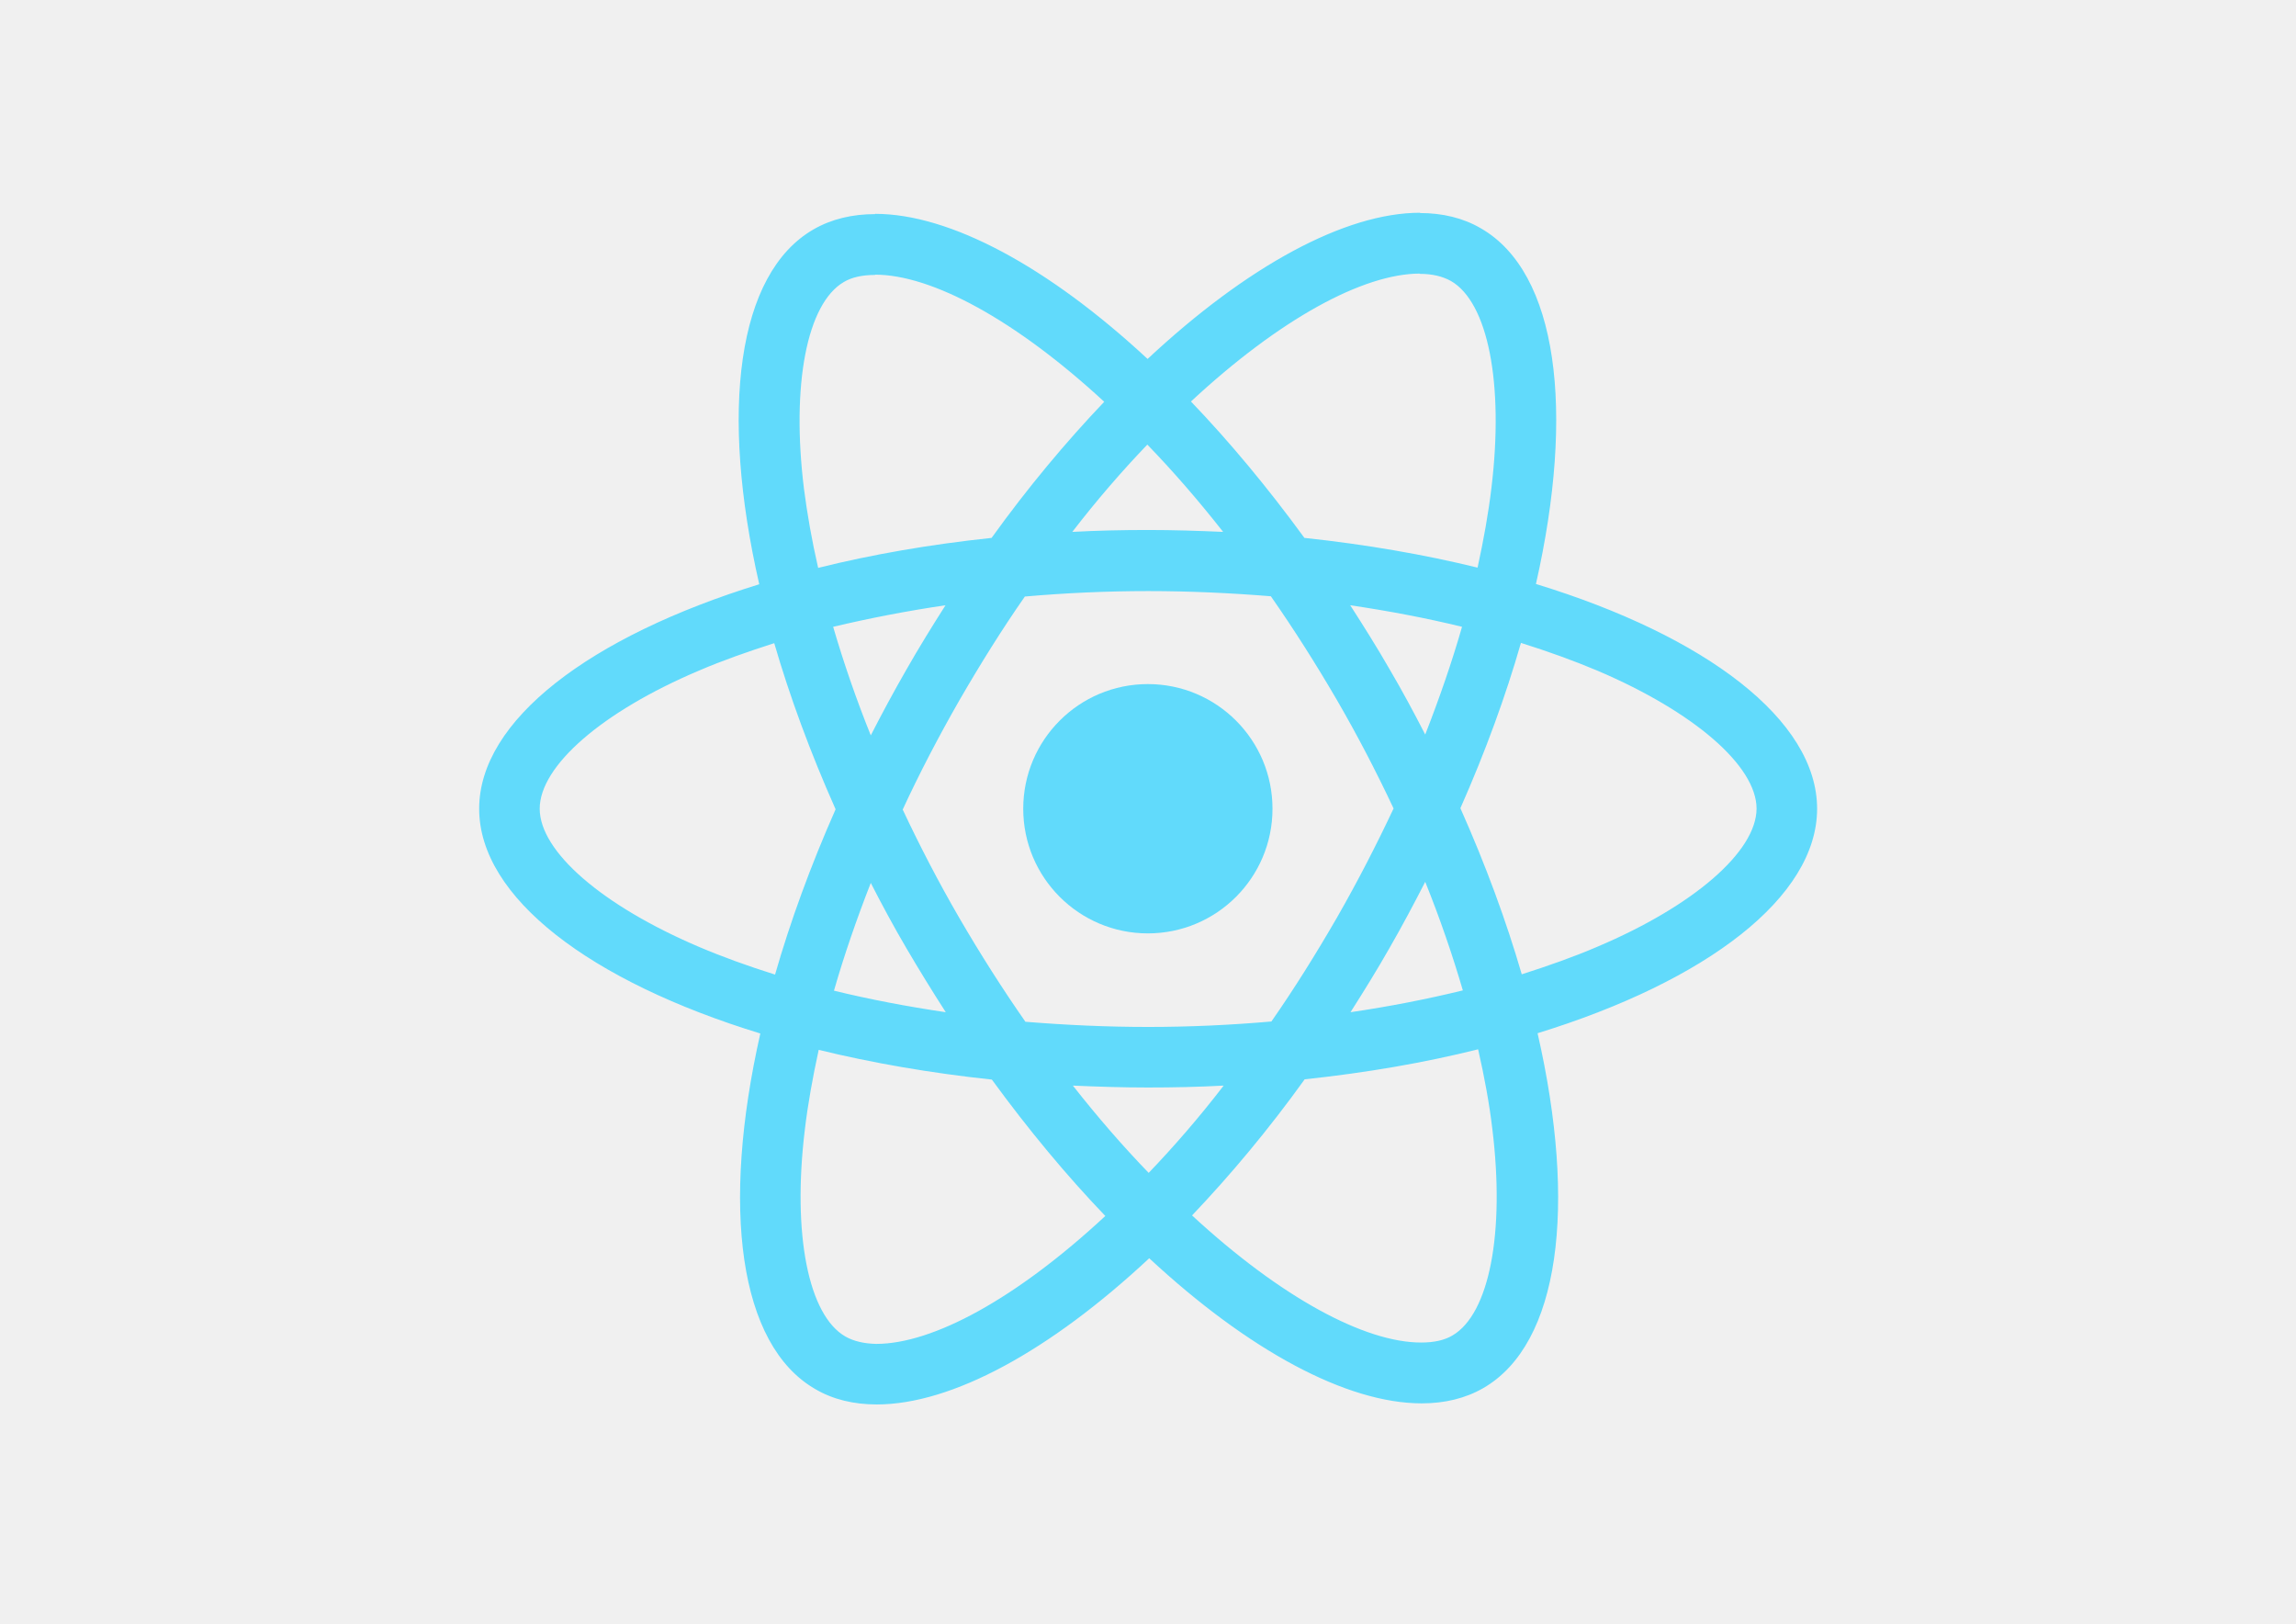
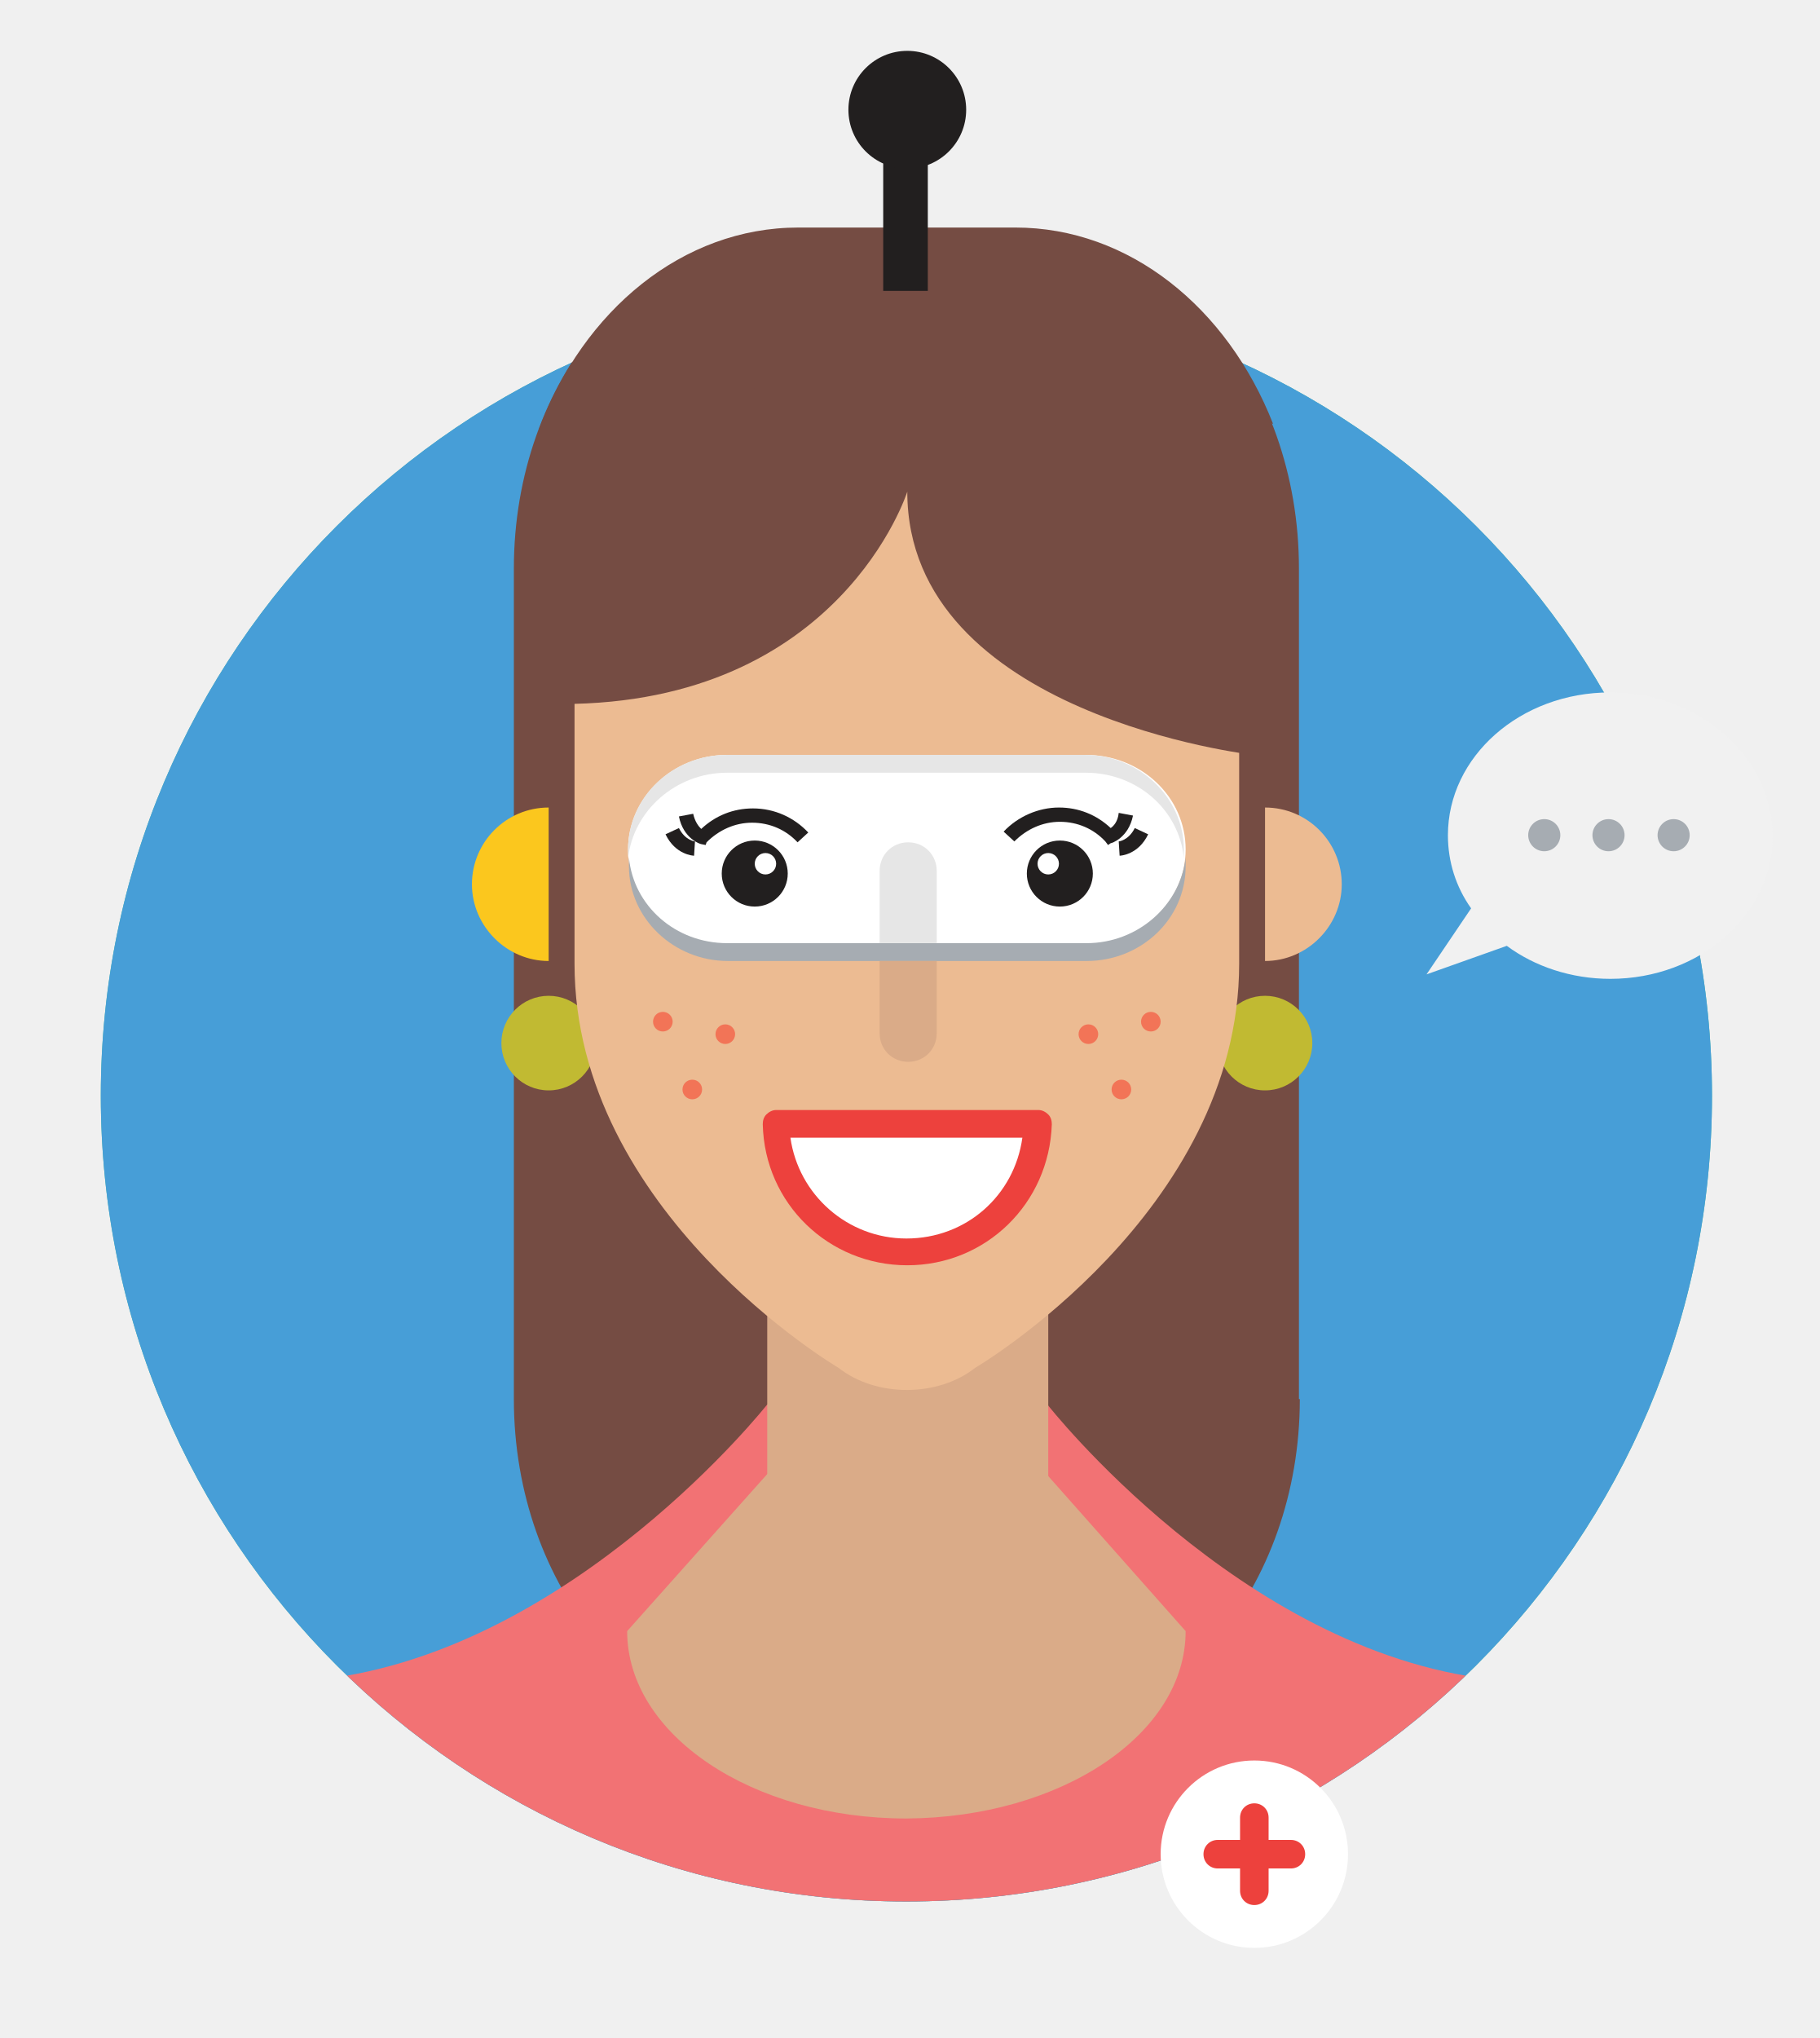
- <svg xmlns="http://www.w3.org/2000/svg" viewBox="0 0 841.9 595.3">
-   <g fill="#61DAFB">
-     <path d="M666.3 296.5c0-32.5-40.7-63.3-103.1-82.4 14.4-63.6 8-114.2-20.2-130.4-6.5-3.8-14.1-5.6-22.4-5.6v22.3c4.6 0 8.3.9 11.4 2.6 13.6 7.8 19.5 37.5 14.9 75.7-1.1 9.4-2.9 19.3-5.1 29.4-19.6-4.8-41-8.5-63.5-10.9-13.5-18.5-27.5-35.3-41.6-50 32.6-30.3 63.2-46.9 84-46.9V78c-27.5 0-63.5 19.6-99.9 53.6-36.4-33.8-72.4-53.2-99.9-53.2v22.3c20.7 0 51.4 16.5 84 46.6-14 14.7-28 31.4-41.3 49.9-22.6 2.4-44 6.1-63.6 11-2.3-10-4-19.7-5.2-29-4.7-38.2 1.1-67.9 14.6-75.8 3-1.8 6.9-2.6 11.5-2.6V78.5c-8.4 0-16 1.8-22.6 5.6-28.1 16.2-34.4 66.7-19.9 130.1-62.2 19.2-102.7 49.9-102.7 82.3 0 32.5 40.7 63.3 103.1 82.4-14.4 63.6-8 114.2 20.2 130.4 6.5 3.8 14.1 5.6 22.5 5.6 27.5 0 63.5-19.6 99.9-53.6 36.4 33.8 72.4 53.2 99.9 53.2 8.4 0 16-1.8 22.6-5.6 28.1-16.2 34.4-66.7 19.9-130.1 62-19.1 102.5-49.9 102.5-82.3zm-130.2-66.7c-3.7 12.9-8.3 26.2-13.5 39.5-4.1-8-8.4-16-13.1-24-4.6-8-9.5-15.8-14.4-23.4 14.2 2.1 27.9 4.7 41 7.9zm-45.8 106.5c-7.8 13.5-15.8 26.3-24.1 38.2-14.9 1.3-30 2-45.2 2-15.1 0-30.2-.7-45-1.9-8.3-11.9-16.4-24.6-24.2-38-7.6-13.1-14.5-26.4-20.8-39.8 6.2-13.4 13.2-26.8 20.7-39.9 7.8-13.5 15.8-26.3 24.1-38.2 14.9-1.3 30-2 45.2-2 15.1 0 30.2.7 45 1.9 8.3 11.9 16.4 24.6 24.2 38 7.6 13.1 14.5 26.4 20.8 39.8-6.3 13.4-13.2 26.8-20.7 39.9zm32.3-13c5.4 13.4 10 26.8 13.8 39.8-13.1 3.2-26.9 5.9-41.2 8 4.9-7.7 9.8-15.6 14.4-23.7 4.6-8 8.9-16.1 13-24.1zM421.2 430c-9.3-9.6-18.6-20.3-27.8-32 9 .4 18.2.7 27.5.7 9.4 0 18.7-.2 27.8-.7-9 11.7-18.3 22.4-27.5 32zm-74.4-58.9c-14.2-2.1-27.9-4.7-41-7.9 3.7-12.9 8.3-26.2 13.5-39.5 4.1 8 8.4 16 13.1 24 4.7 8 9.5 15.8 14.4 23.4zM420.7 163c9.3 9.6 18.6 20.3 27.8 32-9-.4-18.2-.7-27.5-.7-9.4 0-18.7.2-27.8.7 9-11.7 18.3-22.4 27.5-32zm-74 58.9c-4.9 7.7-9.8 15.6-14.4 23.7-4.6 8-8.9 16-13 24-5.4-13.4-10-26.8-13.8-39.8 13.1-3.1 26.9-5.8 41.2-7.9zm-90.5 125.2c-35.4-15.1-58.3-34.9-58.3-50.6 0-15.7 22.9-35.6 58.3-50.6 8.6-3.7 18-7 27.7-10.1 5.7 19.6 13.2 40 22.5 60.9-9.2 20.8-16.6 41.1-22.2 60.6-9.9-3.1-19.3-6.5-28-10.2zM310 490c-13.6-7.8-19.5-37.5-14.9-75.7 1.1-9.4 2.9-19.3 5.1-29.4 19.6 4.8 41 8.5 63.5 10.9 13.5 18.5 27.5 35.3 41.6 50-32.6 30.3-63.2 46.9-84 46.9-4.5-.1-8.3-1-11.3-2.7zm237.2-76.2c4.7 38.2-1.1 67.9-14.6 75.8-3 1.8-6.9 2.6-11.5 2.6-20.7 0-51.4-16.5-84-46.6 14-14.7 28-31.4 41.3-49.9 22.6-2.4 44-6.1 63.6-11 2.3 10.1 4.1 19.8 5.2 29.1zm38.5-66.7c-8.6 3.7-18 7-27.7 10.1-5.7-19.6-13.2-40-22.5-60.9 9.2-20.8 16.6-41.1 22.2-60.6 9.9 3.1 19.3 6.5 28.1 10.2 35.4 15.1 58.3 34.9 58.3 50.6-.1 15.7-23 35.6-58.4 50.6zM320.8 78.4z" />
-     <circle cx="420.9" cy="296.5" r="45.7" />
-     <path d="M520.5 78.1z" />
+ <svg xmlns="http://www.w3.org/2000/svg" xmlns:xlink="http://www.w3.org/1999/xlink" version="1.1" id="Layer_1" x="0px" y="0px" viewBox="0 0 204 228.4" style="enable-background:new 0 0 204 228.4;" xml:space="preserve">
+   <style type="text/css">
+   .st0{clip-path:url(#XMLID_165_);}
+   .st1{fill:#479ED7;}
+   .st2{fill:#754C43;}
+   .st3{fill:#C1BA32;}
+   .st4{fill:#F27274;}
+   .st5{fill:#DAAB88;}
+   .st6{fill:#ECBB92;}
+   .st7{fill:#FFFFFF;}
+   .st8{fill:#221F1F;}
+   .st9{fill:#E6E6E6;}
+   .st10{fill:#F27457;}
+   .st11{fill:#ED413D;}
+   .st12{fill:#FBC71E;}
+   .st13{fill:#A6ACB2;}
+   .st14{fill:#F1F1F1;}
+ </style>
+   <g id="XMLID_54_">
+     <g id="XMLID_70_">
+       <defs>
+         <circle id="XMLID_12_" cx="101.6" cy="122.8" r="90.3" />
+       </defs>
+       <use xlink:href="#XMLID_12_" style="overflow:visible;fill:#45BCA0;" />
+       <clipPath id="XMLID_165_">
+         <use xlink:href="#XMLID_12_" style="overflow:visible;" />
+       </clipPath>
+       <g id="XMLID_72_" class="st0">
+         <circle id="XMLID_45_" class="st1" cx="101.6" cy="122.8" r="90.3" />
+         <g id="XMLID_73_">
+           <path id="XMLID_44_" class="st2" d="M145.7,156.8c0,21.1-14.3,38.2-31.9,38.2H89.5c-17.6,0-31.9-17.1-31.9-38.2V63.7           c0-21.1,14.3-38.2,31.9-38.2h24.2c17.6,0,31.9,17.1,31.9,38.2V156.8z" />
+           <circle id="XMLID_43_" class="st3" cx="61.5" cy="116.9" r="5.3" />
+           <circle id="XMLID_42_" class="st3" cx="141.8" cy="116.9" r="5.3" />
+           <path id="XMLID_41_" class="st4" d="M117.4,157.4h-15.6h-0.2H86c0,0-21.7,27.5-49.9,30.8V216h65.4h0.2h65.4v-27.8           C139,185,117.4,157.4,117.4,157.4z" />
+           <rect id="XMLID_40_" x="86" y="129.3" class="st5" width="31.5" height="52.8" />
+           <path id="XMLID_39_" class="st6" d="M138.9,108c0,27.9-29.6,45.3-29.6,45.3c-4.2,3.3-11.1,3.3-15.3,0c0,0-29.6-17.4-29.6-45.3           V60c0-5.1,13.7-7.2,19.2-7.2l18.1-4.4l23.8,6.5c5.4,0,13.4,0,13.4,5.2V108z" />
+           <path id="XMLID_38_" class="st7" d="M132.9,95.2c0,5.8-5,10.6-11.1,10.6H81.5c-6.1,0-11.1-4.7-11.1-10.6l0,0           c0-5.8,5-10.6,11.1-10.6h40.2C127.9,84.6,132.9,89.3,132.9,95.2L132.9,95.2z" />
+           <g id="XMLID_99_">
+             <g id="XMLID_109_">
+               <g id="XMLID_111_">
+                 <circle id="XMLID_37_" class="st8" cx="84.6" cy="97.9" r="3.7" />
+                 <g id="XMLID_112_">
+                   <g id="XMLID_36_">
+                     <path id="XMLID_53_" class="st8" d="M79.1,94.7l-0.5-0.1c-0.1,0-2-0.6-2.5-3.1l1.6-0.3c0.2,0.9,0.6,1.4,0.9,1.7                     c1.6-1.5,3.6-2.3,5.8-2.3c2.4,0,4.6,1,6.2,2.7l-1.2,1.1c-1.3-1.4-3.1-2.2-5.1-2.2c-1.9,0-3.7,0.8-5.1,2.2L79.1,94.7z" />
+                   </g>
+                   <g id="XMLID_35_">
+                     <path id="XMLID_52_" class="st8" d="M77.8,95.9c-0.1,0-2.1-0.1-3.2-2.4l1.5-0.7c0.7,1.4,1.8,1.5,1.8,1.5L77.8,95.9z" />
+                   </g>
+                 </g>
+               </g>
+               <circle id="XMLID_34_" class="st7" cx="85.8" cy="96.8" r="1.2" />
+             </g>
+             <g id="XMLID_100_">
+               <g id="XMLID_102_">
+                 <circle id="XMLID_33_" class="st8" cx="118.8" cy="97.9" r="3.7" />
+                 <g id="XMLID_103_">
+                   <g id="XMLID_32_">
+                     <path id="XMLID_51_" class="st8" d="M124.2,94.7l-0.3-0.4c-1.3-1.4-3.1-2.2-5.1-2.2c-1.9,0-3.7,0.8-5.1,2.2l-1.2-1.1                     c1.6-1.7,3.9-2.7,6.2-2.7c2.2,0,4.2,0.8,5.8,2.3c0.3-0.2,0.8-0.7,0.9-1.7l1.6,0.3c-0.5,2.5-2.4,3.1-2.5,3.1L124.2,94.7z" />
+                   </g>
+                   <g id="XMLID_31_">
+                     <path id="XMLID_49_" class="st8" d="M125.5,95.9l-0.1-1.6c0,0,1.1-0.1,1.8-1.5l1.5,0.7C127.6,95.8,125.6,95.9,125.5,95.9z" />
+                   </g>
+                 </g>
+               </g>
+               <circle id="XMLID_30_" class="st7" cx="117.5" cy="96.8" r="1.2" />
+             </g>
+           </g>
+           <path id="XMLID_29_" class="st9" d="M81.5,86.6h40.2c5.8,0,10.5,4.2,11,9.6c0-0.3,0-0.7,0-1c0-5.8-5-10.6-11.1-10.6H81.5           c-6.1,0-11.1,4.7-11.1,10.6c0,0.3,0,0.7,0,1C71,90.8,75.8,86.6,81.5,86.6z" />
+           <g id="XMLID_89_">
+             <g id="XMLID_94_">
+               <circle id="XMLID_28_" class="st10" cx="81.3" cy="115.9" r="1.1" />
+               <circle id="XMLID_27_" class="st10" cx="77.6" cy="122.1" r="1.1" />
+               <circle id="XMLID_26_" class="st10" cx="74.3" cy="114.5" r="1.1" />
+             </g>
+             <g id="XMLID_90_">
+               <circle id="XMLID_25_" class="st10" cx="122" cy="115.9" r="1.1" />
+               <circle id="XMLID_24_" class="st10" cx="125.7" cy="122.1" r="1.1" />
+               <circle id="XMLID_23_" class="st10" cx="129" cy="114.5" r="1.1" />
+             </g>
+           </g>
+           <g id="XMLID_22_">
+             <path id="XMLID_10_" class="st7" d="M87,126c0.2,7.9,6.7,14.3,14.7,14.3c8,0,14.5-6.4,14.7-14.3H87z" />
+             <path id="XMLID_11_" class="st11" d="M101.7,141.8c-8.8,0-16-6.9-16.2-15.8c0-0.4,0.1-0.8,0.4-1.1c0.3-0.3,0.7-0.5,1.1-0.5             h29.4c0.4,0,0.8,0.2,1.1,0.5c0.3,0.3,0.4,0.7,0.4,1.1C117.6,134.9,110.5,141.8,101.7,141.8z M88.6,127.5             c0.9,6.4,6.4,11.3,13,11.3c6.7,0,12.1-4.8,13-11.3H88.6z" />
+           </g>
+           <path id="XMLID_21_" class="st2" d="M140.5,84.6c0,0-38.8-4.4-38.8-29.5c0,0-7.5,23.8-38.8,23.8V48.6l38.8-6.1l38.8,12V84.6z" />
+           <g id="XMLID_80_">
+             <path id="XMLID_20_" class="st12" d="M61.5,90.5c-4.8,0-8.6,3.9-8.6,8.6s3.9,8.6,8.6,8.6V90.5z" />
+             <path id="XMLID_19_" class="st6" d="M141.8,90.5c4.8,0,8.6,3.9,8.6,8.6s-3.9,8.6-8.6,8.6V90.5z" />
+           </g>
+           <rect id="XMLID_18_" x="99" y="13.6" class="st8" width="5" height="19" />
+           <circle id="XMLID_17_" class="st8" cx="101.7" cy="12.3" r="6.6" />
+           <path id="XMLID_16_" class="st13" d="M121.8,105.7H81.5c-5.8,0-10.5-4.2-11-9.6c0,0.3,0,0.7,0,1c0,5.8,5,10.6,11.1,10.6h40.2           c6.1,0,11.1-4.7,11.1-10.6c0-0.3,0-0.7,0-1C132.3,101.5,127.5,105.7,121.8,105.7z" />
+           <path id="XMLID_15_" class="st5" d="M132.9,182.8l-15.6-17.6H86l-15.7,17.6c0,11.6,14,21,31.3,21           C118.9,203.7,132.9,194.4,132.9,182.8L132.9,182.8z" />
+           <path id="XMLID_14_" class="st9" d="M105,105.7v-8.1c0-1.8-1.4-3.2-3.2-3.2s-3.2,1.4-3.2,3.2v8.1H105z" />
+           <path id="XMLID_13_" class="st5" d="M98.6,107.7v8.1c0,1.8,1.4,3.2,3.2,3.2s3.2-1.4,3.2-3.2v-8.1H98.6z" />
+         </g>
+       </g>
+     </g>
+     <g id="XMLID_66_">
+       <path id="XMLID_50_" class="st2" d="M105.9,42.6c10.1,0.1,20,1.3,29.9,3.3c2.3,0.5,4.6,1,6.9,1.6c-5.1-13-16.1-22-28.9-22H89.5       c-13,0-24.1,9.3-29.1,22.6C75.1,43.7,90.8,42.5,105.9,42.6z" />
+       <rect id="XMLID_9_" x="99" y="13.6" class="st8" width="5" height="19" />
+       <circle id="XMLID_8_" class="st8" cx="101.7" cy="12.3" r="6.6" />
+     </g>
+     <g id="XMLID_60_">
+       <path id="XMLID_7_" class="st14" d="M180.5,77.6c-10.1,0-18.2,7.2-18.2,16c0,3,0.9,5.8,2.6,8.2l-5,7.4l9-3.2       c3.1,2.3,7.2,3.7,11.6,3.7c10.1,0,18.2-7.2,18.2-16S190.5,77.6,180.5,77.6z" />
+       <g id="XMLID_61_">
+         <circle id="XMLID_6_" class="st13" cx="173.1" cy="93.6" r="1.8" />
+         <circle id="XMLID_5_" class="st13" cx="187.6" cy="93.6" r="1.8" />
+         <circle id="XMLID_4_" class="st13" cx="180.3" cy="93.6" r="1.8" />
+       </g>
+     </g>
+     <g id="XMLID_55_">
+       <circle id="XMLID_3_" class="st7" cx="140.6" cy="207.8" r="10.5" />
+       <g id="XMLID_56_">
+         <path id="XMLID_2_" class="st11" d="M140.6,213.5L140.6,213.5c-0.9,0-1.6-0.7-1.6-1.6v-8.2c0-0.9,0.7-1.6,1.6-1.6h0         c0.9,0,1.6,0.7,1.6,1.6v8.2C142.2,212.8,141.5,213.5,140.6,213.5z" />
+         <path id="XMLID_1_" class="st11" d="M134.9,207.8L134.9,207.8c0-0.9,0.7-1.6,1.6-1.6h8.2c0.9,0,1.6,0.7,1.6,1.6l0,0         c0,0.9-0.7,1.6-1.6,1.6h-8.2C135.6,209.4,134.9,208.7,134.9,207.8z" />
+       </g>
+     </g>
  </g>
</svg>
